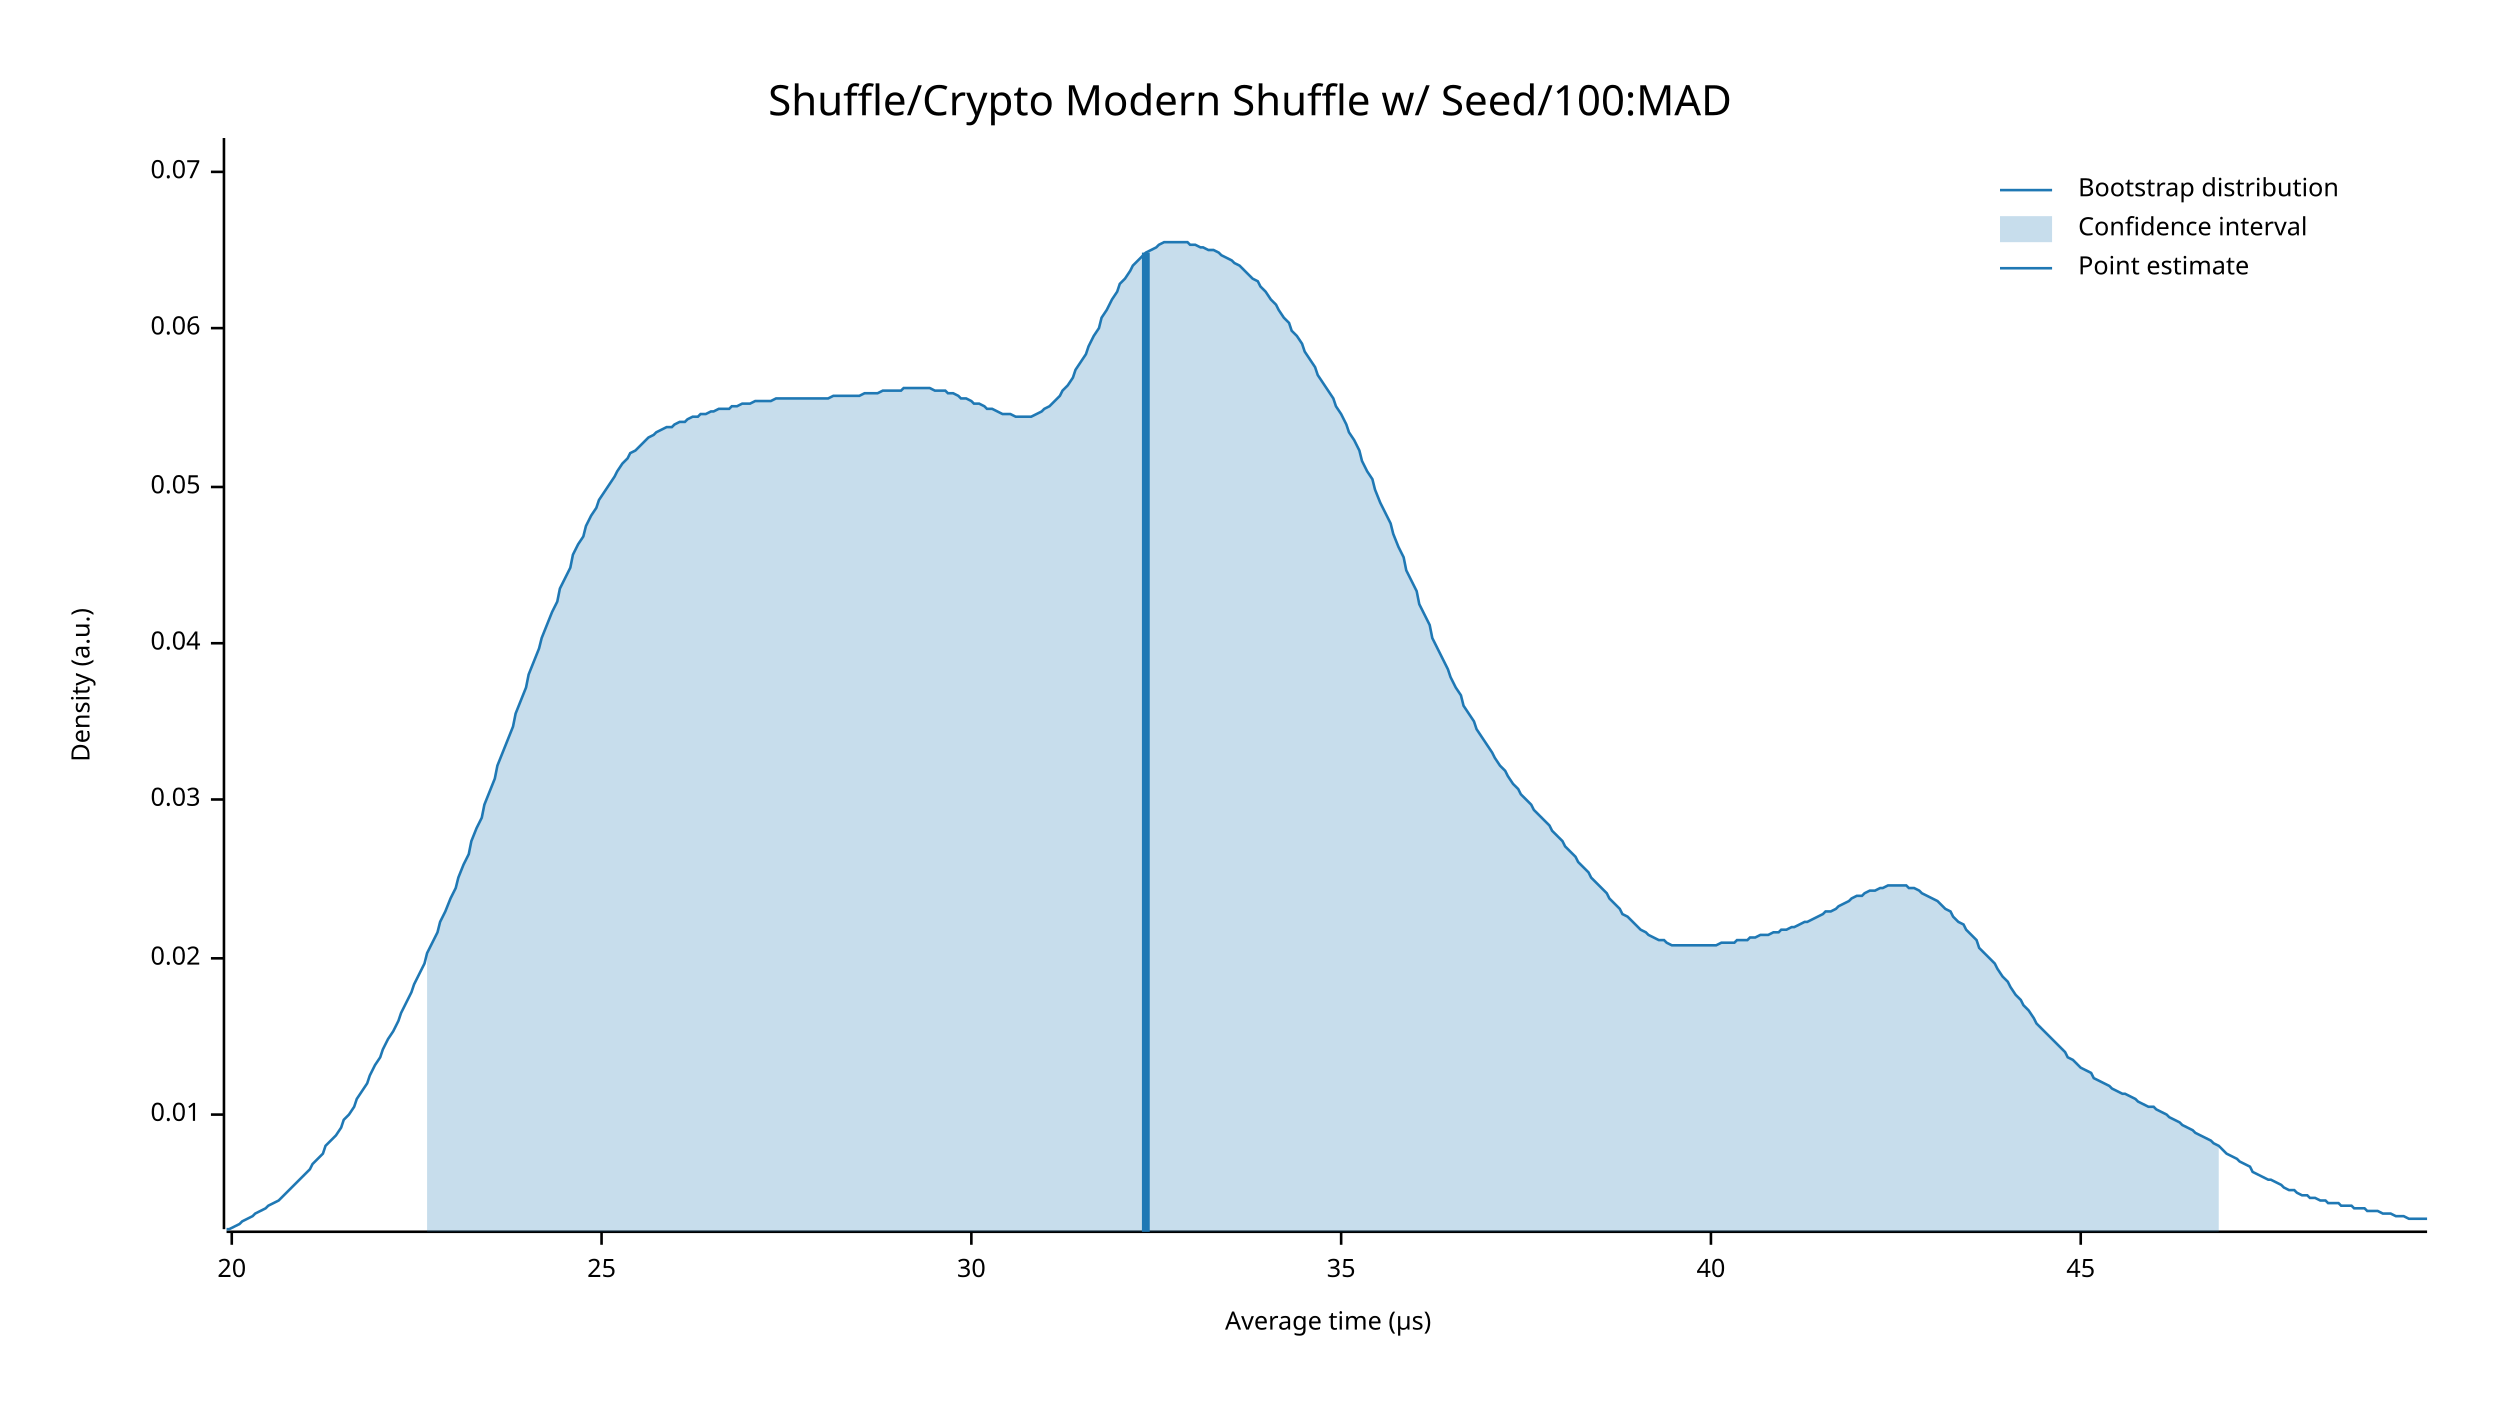
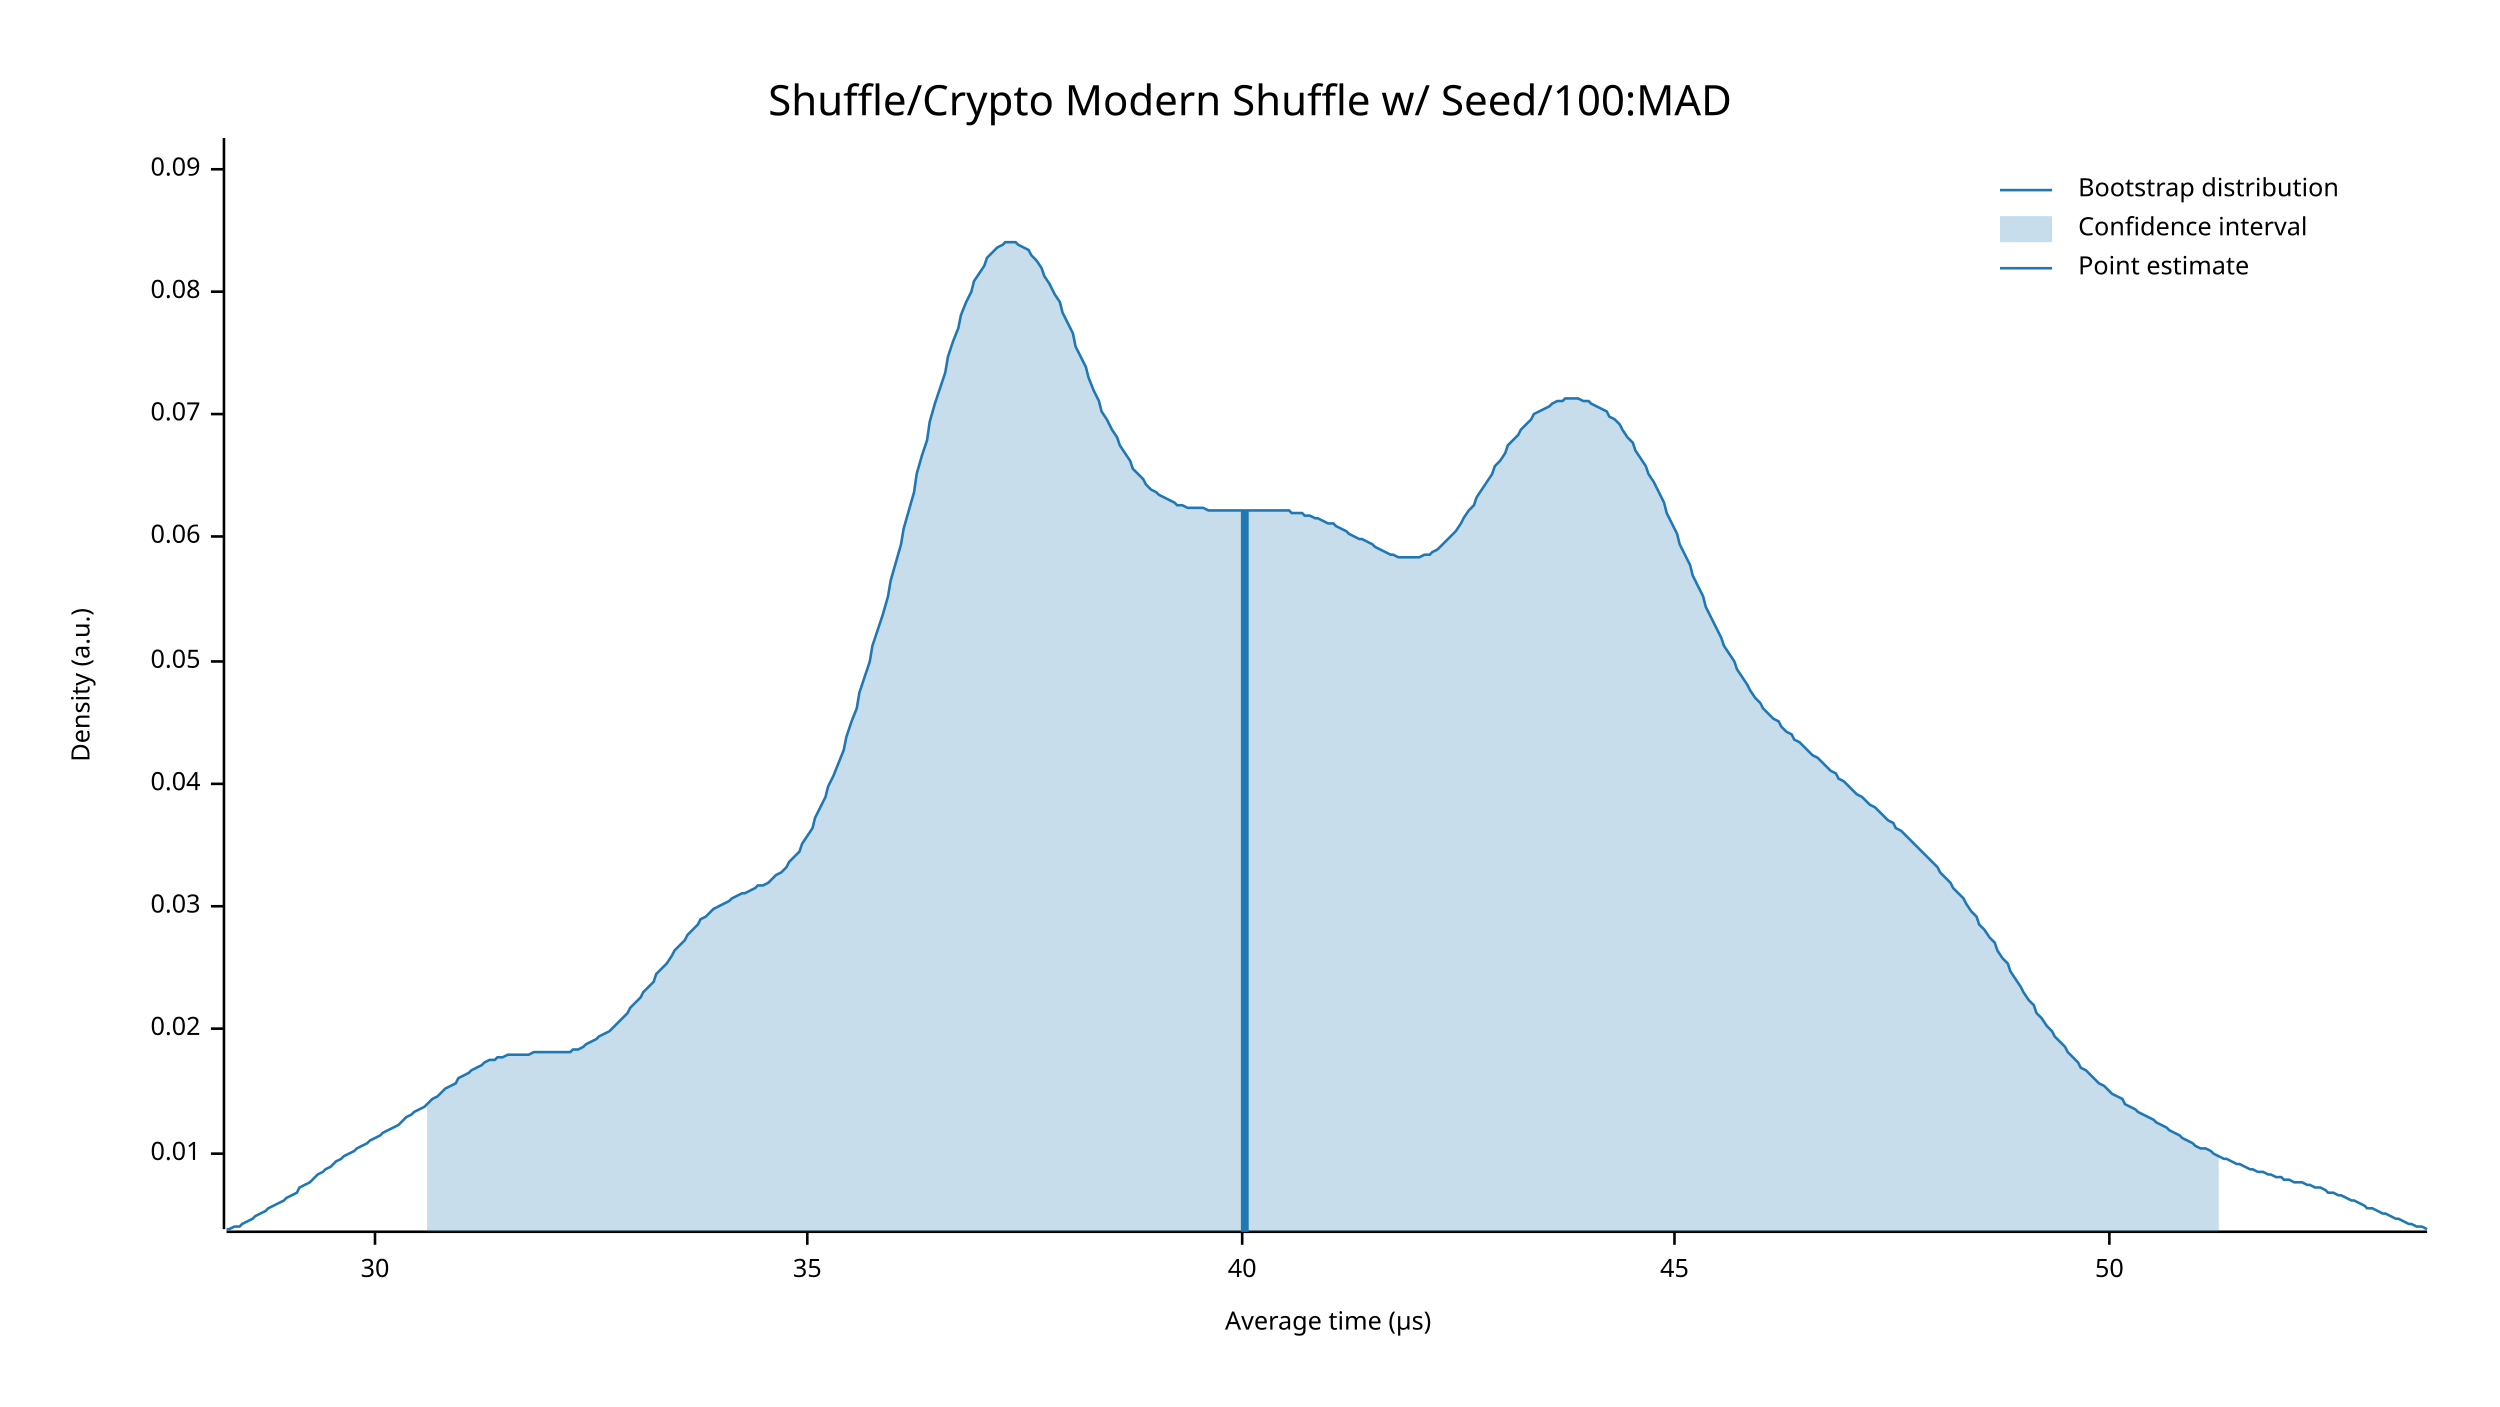
<svg xmlns="http://www.w3.org/2000/svg" width="960" height="540" viewBox="0 0 960 540">
  <text x="480" y="32" dy="0.76em" text-anchor="middle" font-family="sans-serif" font-size="16.129" opacity="1" fill="#000000">
Shuffle/Crypto Modern Shuffle w/ Seed/100:MAD
</text>
  <text x="27" y="263" dy="0.76em" text-anchor="middle" font-family="sans-serif" font-size="9.677" opacity="1" fill="#000000" transform="rotate(270, 27, 263)">
Density (a.u.)
</text>
  <text x="510" y="513" dy="-0.5ex" text-anchor="middle" font-family="sans-serif" font-size="9.677" opacity="1" fill="#000000">
Average time (µs)
</text>
  <polyline fill="none" opacity="1" stroke="#000000" stroke-width="1" points="86,53 86,472 " />
-   <text x="77" y="428" dy="0.5ex" text-anchor="end" font-family="sans-serif" font-size="9.677" opacity="1" fill="#000000">
+   <text x="77" y="443" dy="0.5ex" text-anchor="end" font-family="sans-serif" font-size="9.677" opacity="1" fill="#000000">
0.01
</text>
-   <polyline fill="none" opacity="1" stroke="#000000" stroke-width="1" points="81,428 86,428 " />
-   <text x="77" y="368" dy="0.5ex" text-anchor="end" font-family="sans-serif" font-size="9.677" opacity="1" fill="#000000">
+   <polyline fill="none" opacity="1" stroke="#000000" stroke-width="1" points="81,443 86,443 " />
+   <text x="77" y="395" dy="0.5ex" text-anchor="end" font-family="sans-serif" font-size="9.677" opacity="1" fill="#000000">
0.02
</text>
-   <polyline fill="none" opacity="1" stroke="#000000" stroke-width="1" points="81,368 86,368 " />
-   <text x="77" y="307" dy="0.5ex" text-anchor="end" font-family="sans-serif" font-size="9.677" opacity="1" fill="#000000">
+   <polyline fill="none" opacity="1" stroke="#000000" stroke-width="1" points="81,395 86,395 " />
+   <text x="77" y="348" dy="0.5ex" text-anchor="end" font-family="sans-serif" font-size="9.677" opacity="1" fill="#000000">
0.03
</text>
-   <polyline fill="none" opacity="1" stroke="#000000" stroke-width="1" points="81,307 86,307 " />
-   <text x="77" y="247" dy="0.5ex" text-anchor="end" font-family="sans-serif" font-size="9.677" opacity="1" fill="#000000">
+   <polyline fill="none" opacity="1" stroke="#000000" stroke-width="1" points="81,348 86,348 " />
+   <text x="77" y="301" dy="0.5ex" text-anchor="end" font-family="sans-serif" font-size="9.677" opacity="1" fill="#000000">
0.04
</text>
-   <polyline fill="none" opacity="1" stroke="#000000" stroke-width="1" points="81,247 86,247 " />
-   <text x="77" y="187" dy="0.5ex" text-anchor="end" font-family="sans-serif" font-size="9.677" opacity="1" fill="#000000">
+   <polyline fill="none" opacity="1" stroke="#000000" stroke-width="1" points="81,301 86,301 " />
+   <text x="77" y="254" dy="0.5ex" text-anchor="end" font-family="sans-serif" font-size="9.677" opacity="1" fill="#000000">
0.05
</text>
-   <polyline fill="none" opacity="1" stroke="#000000" stroke-width="1" points="81,187 86,187 " />
-   <text x="77" y="126" dy="0.5ex" text-anchor="end" font-family="sans-serif" font-size="9.677" opacity="1" fill="#000000">
+   <polyline fill="none" opacity="1" stroke="#000000" stroke-width="1" points="81,254 86,254 " />
+   <text x="77" y="206" dy="0.5ex" text-anchor="end" font-family="sans-serif" font-size="9.677" opacity="1" fill="#000000">
0.06
</text>
-   <polyline fill="none" opacity="1" stroke="#000000" stroke-width="1" points="81,126 86,126 " />
-   <text x="77" y="66" dy="0.5ex" text-anchor="end" font-family="sans-serif" font-size="9.677" opacity="1" fill="#000000">
+   <polyline fill="none" opacity="1" stroke="#000000" stroke-width="1" points="81,206 86,206 " />
+   <text x="77" y="159" dy="0.5ex" text-anchor="end" font-family="sans-serif" font-size="9.677" opacity="1" fill="#000000">
0.07
</text>
-   <polyline fill="none" opacity="1" stroke="#000000" stroke-width="1" points="81,66 86,66 " />
+   <polyline fill="none" opacity="1" stroke="#000000" stroke-width="1" points="81,159 86,159 " />
+   <text x="77" y="112" dy="0.5ex" text-anchor="end" font-family="sans-serif" font-size="9.677" opacity="1" fill="#000000">
+ 0.08
+ </text>
+   <polyline fill="none" opacity="1" stroke="#000000" stroke-width="1" points="81,112 86,112 " />
+   <text x="77" y="65" dy="0.5ex" text-anchor="end" font-family="sans-serif" font-size="9.677" opacity="1" fill="#000000">
+ 0.09
+ </text>
+   <polyline fill="none" opacity="1" stroke="#000000" stroke-width="1" points="81,65 86,65 " />
  <polyline fill="none" opacity="1" stroke="#000000" stroke-width="1" points="87,473 932,473 " />
-   <text x="89" y="483" dy="0.76em" text-anchor="middle" font-family="sans-serif" font-size="9.677" opacity="1" fill="#000000">
- 20
- </text>
-   <polyline fill="none" opacity="1" stroke="#000000" stroke-width="1" points="89,473 89,478 " />
-   <text x="231" y="483" dy="0.76em" text-anchor="middle" font-family="sans-serif" font-size="9.677" opacity="1" fill="#000000">
- 25
- </text>
-   <polyline fill="none" opacity="1" stroke="#000000" stroke-width="1" points="231,473 231,478 " />
-   <text x="373" y="483" dy="0.76em" text-anchor="middle" font-family="sans-serif" font-size="9.677" opacity="1" fill="#000000">
+   <text x="144" y="483" dy="0.76em" text-anchor="middle" font-family="sans-serif" font-size="9.677" opacity="1" fill="#000000">
30
</text>
-   <polyline fill="none" opacity="1" stroke="#000000" stroke-width="1" points="373,473 373,478 " />
-   <text x="515" y="483" dy="0.76em" text-anchor="middle" font-family="sans-serif" font-size="9.677" opacity="1" fill="#000000">
+   <polyline fill="none" opacity="1" stroke="#000000" stroke-width="1" points="144,473 144,478 " />
+   <text x="310" y="483" dy="0.76em" text-anchor="middle" font-family="sans-serif" font-size="9.677" opacity="1" fill="#000000">
35
</text>
-   <polyline fill="none" opacity="1" stroke="#000000" stroke-width="1" points="515,473 515,478 " />
-   <text x="657" y="483" dy="0.76em" text-anchor="middle" font-family="sans-serif" font-size="9.677" opacity="1" fill="#000000">
+   <polyline fill="none" opacity="1" stroke="#000000" stroke-width="1" points="310,473 310,478 " />
+   <text x="477" y="483" dy="0.76em" text-anchor="middle" font-family="sans-serif" font-size="9.677" opacity="1" fill="#000000">
40
</text>
-   <polyline fill="none" opacity="1" stroke="#000000" stroke-width="1" points="657,473 657,478 " />
-   <text x="799" y="483" dy="0.76em" text-anchor="middle" font-family="sans-serif" font-size="9.677" opacity="1" fill="#000000">
+   <polyline fill="none" opacity="1" stroke="#000000" stroke-width="1" points="477,473 477,478 " />
+   <text x="643" y="483" dy="0.76em" text-anchor="middle" font-family="sans-serif" font-size="9.677" opacity="1" fill="#000000">
45
</text>
-   <polyline fill="none" opacity="1" stroke="#000000" stroke-width="1" points="799,473 799,478 " />
-   <polyline fill="none" opacity="1" stroke="#1F78B4" stroke-width="1" points="87,472 88,472 90,471 92,470 93,469 95,468 97,467 98,466 100,465 102,464 103,463 105,462 107,461 109,459 110,458 112,456 114,454 115,453 117,451 119,449 120,447 122,445 124,443 125,440 127,438 129,436 131,433 132,430 134,428 136,425 137,422 139,419 141,416 142,413 144,409 146,406 147,403 149,399 151,396 153,392 154,389 156,385 158,381 159,378 161,374 163,370 164,366 166,362 168,358 169,354 171,350 173,345 175,341 176,337 178,332 180,328 181,323 183,318 185,314 186,309 188,304 190,299 191,294 193,289 195,284 197,279 198,274 200,269 202,264 203,259 205,254 207,249 208,245 210,240 212,235 214,231 215,226 217,222 219,218 220,213 222,209 224,206 225,202 227,198 229,195 230,192 232,189 234,186 236,183 237,181 239,178 241,176 242,174 244,173 246,171 247,170 249,168 251,167 252,166 254,165 256,164 258,164 259,163 261,162 263,162 264,161 266,160 268,160 269,159 271,159 273,158 274,158 276,157 278,157 280,157 281,156 283,156 285,155 286,155 288,155 290,154 291,154 293,154 295,154 296,154 298,153 300,153 302,153 303,153 305,153 307,153 308,153 310,153 312,153 313,153 315,153 317,153 318,153 320,152 322,152 324,152 325,152 327,152 329,152 330,152 332,151 334,151 335,151 337,151 339,150 341,150 342,150 344,150 346,150 347,149 349,149 351,149 352,149 354,149 356,149 357,149 359,150 361,150 363,150 364,151 366,151 368,152 369,153 371,153 373,154 374,155 376,155 378,156 379,157 381,157 383,158 385,159 386,159 388,159 390,160 391,160 393,160 395,160 396,160 398,159 400,158 401,157 403,156 405,154 407,152 408,150 410,148 412,145 413,142 415,139 417,136 418,133 420,129 422,126 423,122 425,119 427,115 429,112 430,109 432,107 434,104 435,102 437,100 439,98 440,97 442,96 444,95 445,94 447,93 449,93 451,93 452,93 454,93 456,93 457,94 459,94 461,95 462,95 464,96 466,96 468,97 469,98 471,99 473,100 474,101 476,102 478,104 479,105 481,107 483,108 484,110 486,112 488,115 490,117 491,119 493,122 495,124 496,127 498,129 500,132 501,135 503,138 505,141 506,144 508,147 510,150 512,153 513,156 515,159 517,163 518,166 520,169 522,173 523,177 525,181 527,184 528,188 530,193 532,197 534,201 535,205 537,210 539,214 540,219 542,223 544,227 545,232 547,236 549,240 550,245 552,249 554,253 556,257 557,260 559,264 561,267 562,271 564,274 566,277 567,280 569,283 571,286 573,289 574,291 576,294 578,296 579,298 581,301 583,303 584,305 586,307 588,309 589,311 591,313 593,315 595,317 596,319 598,321 600,323 601,325 603,327 605,329 606,331 608,333 610,335 611,337 613,339 615,341 617,343 618,345 620,347 622,349 623,351 625,352 627,354 628,355 630,357 632,358 633,359 635,360 637,361 639,361 640,362 642,363 644,363 645,363 647,363 649,363 650,363 652,363 654,363 655,363 657,363 659,363 661,362 662,362 664,362 666,362 667,361 669,361 671,361 672,360 674,360 676,359 677,359 679,359 681,358 683,358 684,357 686,357 688,356 689,356 691,355 693,354 694,354 696,353 698,352 700,351 701,350 703,350 705,349 706,348 708,347 710,346 711,345 713,344 715,344 716,343 718,342 720,342 722,341 723,341 725,340 727,340 728,340 730,340 732,340 733,341 735,341 737,342 738,343 740,344 742,345 744,346 745,347 747,349 749,350 750,352 752,354 754,355 755,357 757,359 759,361 760,364 762,366 764,368 766,370 767,372 769,375 771,377 772,379 774,382 776,384 777,386 779,388 781,391 782,393 784,395 786,397 788,399 789,400 791,402 793,404 794,406 796,407 798,409 799,410 801,411 803,412 804,414 806,415 808,416 810,417 811,418 813,419 815,420 816,420 818,421 820,422 821,423 823,424 825,425 827,425 828,426 830,427 832,428 833,429 835,430 837,431 838,432 840,433 842,434 843,435 845,436 847,437 849,438 850,439 852,440 854,442 855,443 857,444 859,445 860,446 862,447 864,448 865,450 867,451 869,452 871,453 872,453 874,454 876,455 877,456 879,457 881,457 882,458 884,459 886,459 887,460 889,460 891,461 893,461 894,462 896,462 898,462 899,463 901,463 903,463 904,464 906,464 908,464 909,465 911,465 913,465 915,466 916,466 918,466 920,467 921,467 923,467 925,468 926,468 928,468 930,468 932,468 " />
-   <polygon opacity="0.25" fill="#1F78B4" points="164,366 166,362 168,358 169,354 171,350 173,345 175,341 176,337 178,332 180,328 181,323 183,318 185,314 186,309 188,304 190,299 191,294 193,289 195,284 197,279 198,274 200,269 202,264 203,259 205,254 207,249 208,245 210,240 212,235 214,231 215,226 217,222 219,218 220,213 222,209 224,206 225,202 227,198 229,195 230,192 232,189 234,186 236,183 237,181 239,178 241,176 242,174 244,173 246,171 247,170 249,168 251,167 252,166 254,165 256,164 258,164 259,163 261,162 263,162 264,161 266,160 268,160 269,159 271,159 273,158 274,158 276,157 278,157 280,157 281,156 283,156 285,155 286,155 288,155 290,154 291,154 293,154 295,154 296,154 298,153 300,153 302,153 303,153 305,153 307,153 308,153 310,153 312,153 313,153 315,153 317,153 318,153 320,152 322,152 324,152 325,152 327,152 329,152 330,152 332,151 334,151 335,151 337,151 339,150 341,150 342,150 344,150 346,150 347,149 349,149 351,149 352,149 354,149 356,149 357,149 359,150 361,150 363,150 364,151 366,151 368,152 369,153 371,153 373,154 374,155 376,155 378,156 379,157 381,157 383,158 385,159 386,159 388,159 390,160 391,160 393,160 395,160 396,160 398,159 400,158 401,157 403,156 405,154 407,152 408,150 410,148 412,145 413,142 415,139 417,136 418,133 420,129 422,126 423,122 425,119 427,115 429,112 430,109 432,107 434,104 435,102 437,100 439,98 440,97 442,96 444,95 445,94 447,93 449,93 451,93 452,93 454,93 456,93 457,94 459,94 461,95 462,95 464,96 466,96 468,97 469,98 471,99 473,100 474,101 476,102 478,104 479,105 481,107 483,108 484,110 486,112 488,115 490,117 491,119 493,122 495,124 496,127 498,129 500,132 501,135 503,138 505,141 506,144 508,147 510,150 512,153 513,156 515,159 517,163 518,166 520,169 522,173 523,177 525,181 527,184 528,188 530,193 532,197 534,201 535,205 537,210 539,214 540,219 542,223 544,227 545,232 547,236 549,240 550,245 552,249 554,253 556,257 557,260 559,264 561,267 562,271 564,274 566,277 567,280 569,283 571,286 573,289 574,291 576,294 578,296 579,298 581,301 583,303 584,305 586,307 588,309 589,311 591,313 593,315 595,317 596,319 598,321 600,323 601,325 603,327 605,329 606,331 608,333 610,335 611,337 613,339 615,341 617,343 618,345 620,347 622,349 623,351 625,352 627,354 628,355 630,357 632,358 633,359 635,360 637,361 639,361 640,362 642,363 644,363 645,363 647,363 649,363 650,363 652,363 654,363 655,363 657,363 659,363 661,362 662,362 664,362 666,362 667,361 669,361 671,361 672,360 674,360 676,359 677,359 679,359 681,358 683,358 684,357 686,357 688,356 689,356 691,355 693,354 694,354 696,353 698,352 700,351 701,350 703,350 705,349 706,348 708,347 710,346 711,345 713,344 715,344 716,343 718,342 720,342 722,341 723,341 725,340 727,340 728,340 730,340 732,340 733,341 735,341 737,342 738,343 740,344 742,345 744,346 745,347 747,349 749,350 750,352 752,354 754,355 755,357 757,359 759,361 760,364 762,366 764,368 766,370 767,372 769,375 771,377 772,379 774,382 776,384 777,386 779,388 781,391 782,393 784,395 786,397 788,399 789,400 791,402 793,404 794,406 796,407 798,409 799,410 801,411 803,412 804,414 806,415 808,416 810,417 811,418 813,419 815,420 816,420 818,421 820,422 821,423 823,424 825,425 827,425 828,426 830,427 832,428 833,429 835,430 837,431 838,432 840,433 842,434 843,435 845,436 847,437 849,438 850,439 852,440 852,473 164,473 " />
-   <polyline fill="none" opacity="1" stroke="#1F78B4" stroke-width="3" points="440,473 440,97 " />
+   <polyline fill="none" opacity="1" stroke="#000000" stroke-width="1" points="643,473 643,478 " />
+   <text x="810" y="483" dy="0.76em" text-anchor="middle" font-family="sans-serif" font-size="9.677" opacity="1" fill="#000000">
+ 50
+ </text>
+   <polyline fill="none" opacity="1" stroke="#000000" stroke-width="1" points="810,473 810,478 " />
+   <polyline fill="none" opacity="1" stroke="#1F78B4" stroke-width="1" points="87,472 88,472 90,471 92,471 93,470 95,469 97,468 98,467 100,466 102,465 103,464 105,463 107,462 109,461 110,460 112,459 114,458 115,456 117,455 119,454 120,453 122,451 124,450 125,449 127,448 129,446 131,445 132,444 134,443 136,442 137,441 139,440 141,439 142,438 144,437 146,436 147,435 149,434 151,433 153,432 154,431 156,429 158,428 159,427 161,426 163,425 164,424 166,422 168,421 169,420 171,418 173,417 175,416 176,414 178,413 180,412 181,411 183,410 185,409 186,408 188,407 190,407 191,406 193,406 195,405 197,405 198,405 200,405 202,405 203,405 205,404 207,404 208,404 210,404 212,404 214,404 215,404 217,404 219,404 220,403 222,403 224,402 225,401 227,400 229,399 230,398 232,397 234,396 236,394 237,393 239,391 241,389 242,387 244,385 246,383 247,381 249,379 251,377 252,374 254,372 256,370 258,367 259,365 261,363 263,361 264,359 266,357 268,355 269,353 271,352 273,350 274,349 276,348 278,347 280,346 281,345 283,344 285,343 286,343 288,342 290,341 291,340 293,340 295,339 296,338 298,336 300,335 302,333 303,331 305,329 307,327 308,324 310,321 312,318 313,314 315,310 317,306 318,302 320,298 322,293 324,288 325,283 327,277 329,272 330,266 332,260 334,254 335,248 337,242 339,236 341,229 342,223 344,216 346,209 347,203 349,196 351,189 352,182 354,175 356,169 357,162 359,155 361,149 363,143 364,137 366,131 368,126 369,121 371,116 373,112 374,108 376,105 378,102 379,99 381,97 383,95 385,94 386,93 388,93 390,93 391,94 393,95 395,96 396,98 398,100 400,103 401,106 403,109 405,113 407,116 408,120 410,124 412,128 413,133 415,137 417,141 418,145 420,150 422,154 423,158 425,161 427,165 429,168 430,171 432,174 434,177 435,180 437,182 439,184 440,186 442,188 444,189 445,190 447,191 449,192 451,193 452,194 454,194 456,195 457,195 459,195 461,195 462,195 464,196 466,196 468,196 469,196 471,196 473,196 474,196 476,196 478,196 479,196 481,196 483,196 484,196 486,196 488,196 490,196 491,196 493,196 495,196 496,197 498,197 500,197 501,198 503,198 505,199 506,199 508,200 510,201 512,201 513,202 515,203 517,204 518,205 520,206 522,207 523,207 525,208 527,209 528,210 530,211 532,212 534,213 535,213 537,214 539,214 540,214 542,214 544,214 545,214 547,213 549,213 550,212 552,211 554,209 556,207 557,206 559,204 561,201 562,199 564,196 566,194 567,191 569,188 571,185 573,182 574,179 576,177 578,174 579,171 581,169 583,167 584,165 586,163 588,161 589,159 591,158 593,157 595,156 596,155 598,154 600,154 601,153 603,153 605,153 606,153 608,154 610,154 611,155 613,156 615,157 617,158 618,160 620,161 622,163 623,165 625,168 627,170 628,173 630,176 632,179 633,182 635,185 637,189 639,193 640,197 642,201 644,205 645,209 647,213 649,217 650,221 652,225 654,229 655,233 657,237 659,241 661,245 662,248 664,251 666,254 667,257 669,260 671,263 672,265 674,268 676,270 677,272 679,274 681,276 683,277 684,279 686,281 688,282 689,284 691,285 693,287 694,288 696,290 698,291 700,293 701,294 703,296 705,297 706,299 708,300 710,302 711,303 713,305 715,306 716,307 718,309 720,310 722,312 723,313 725,315 727,316 728,318 730,319 732,321 733,322 735,324 737,326 738,327 740,329 742,331 744,333 745,335 747,337 749,339 750,341 752,343 754,345 755,347 757,350 759,352 760,355 762,357 764,360 766,362 767,365 769,368 771,370 772,373 774,376 776,379 777,381 779,384 781,386 782,389 784,391 786,394 788,396 789,398 791,400 793,402 794,404 796,406 798,408 799,410 801,411 803,413 804,414 806,416 808,417 810,419 811,420 813,421 815,422 816,424 818,425 820,426 821,427 823,428 825,429 827,430 828,431 830,432 832,433 833,434 835,435 837,436 838,437 840,438 842,439 843,440 845,441 847,441 849,442 850,443 852,444 854,445 855,445 857,446 859,447 860,447 862,448 864,449 865,449 867,450 869,450 871,451 872,451 874,452 876,452 877,453 879,453 881,454 882,454 884,454 886,455 887,455 889,456 891,456 893,457 894,458 896,458 898,459 899,459 901,460 903,461 904,461 906,462 908,463 909,464 911,464 913,465 915,466 916,466 918,467 920,468 921,468 923,469 925,470 926,470 928,471 930,471 932,472 " />
+   <polygon opacity="0.25" fill="#1F78B4" points="164,424 166,422 168,421 169,420 171,418 173,417 175,416 176,414 178,413 180,412 181,411 183,410 185,409 186,408 188,407 190,407 191,406 193,406 195,405 197,405 198,405 200,405 202,405 203,405 205,404 207,404 208,404 210,404 212,404 214,404 215,404 217,404 219,404 220,403 222,403 224,402 225,401 227,400 229,399 230,398 232,397 234,396 236,394 237,393 239,391 241,389 242,387 244,385 246,383 247,381 249,379 251,377 252,374 254,372 256,370 258,367 259,365 261,363 263,361 264,359 266,357 268,355 269,353 271,352 273,350 274,349 276,348 278,347 280,346 281,345 283,344 285,343 286,343 288,342 290,341 291,340 293,340 295,339 296,338 298,336 300,335 302,333 303,331 305,329 307,327 308,324 310,321 312,318 313,314 315,310 317,306 318,302 320,298 322,293 324,288 325,283 327,277 329,272 330,266 332,260 334,254 335,248 337,242 339,236 341,229 342,223 344,216 346,209 347,203 349,196 351,189 352,182 354,175 356,169 357,162 359,155 361,149 363,143 364,137 366,131 368,126 369,121 371,116 373,112 374,108 376,105 378,102 379,99 381,97 383,95 385,94 386,93 388,93 390,93 391,94 393,95 395,96 396,98 398,100 400,103 401,106 403,109 405,113 407,116 408,120 410,124 412,128 413,133 415,137 417,141 418,145 420,150 422,154 423,158 425,161 427,165 429,168 430,171 432,174 434,177 435,180 437,182 439,184 440,186 442,188 444,189 445,190 447,191 449,192 451,193 452,194 454,194 456,195 457,195 459,195 461,195 462,195 464,196 466,196 468,196 469,196 471,196 473,196 474,196 476,196 478,196 479,196 481,196 483,196 484,196 486,196 488,196 490,196 491,196 493,196 495,196 496,197 498,197 500,197 501,198 503,198 505,199 506,199 508,200 510,201 512,201 513,202 515,203 517,204 518,205 520,206 522,207 523,207 525,208 527,209 528,210 530,211 532,212 534,213 535,213 537,214 539,214 540,214 542,214 544,214 545,214 547,213 549,213 550,212 552,211 554,209 556,207 557,206 559,204 561,201 562,199 564,196 566,194 567,191 569,188 571,185 573,182 574,179 576,177 578,174 579,171 581,169 583,167 584,165 586,163 588,161 589,159 591,158 593,157 595,156 596,155 598,154 600,154 601,153 603,153 605,153 606,153 608,154 610,154 611,155 613,156 615,157 617,158 618,160 620,161 622,163 623,165 625,168 627,170 628,173 630,176 632,179 633,182 635,185 637,189 639,193 640,197 642,201 644,205 645,209 647,213 649,217 650,221 652,225 654,229 655,233 657,237 659,241 661,245 662,248 664,251 666,254 667,257 669,260 671,263 672,265 674,268 676,270 677,272 679,274 681,276 683,277 684,279 686,281 688,282 689,284 691,285 693,287 694,288 696,290 698,291 700,293 701,294 703,296 705,297 706,299 708,300 710,302 711,303 713,305 715,306 716,307 718,309 720,310 722,312 723,313 725,315 727,316 728,318 730,319 732,321 733,322 735,324 737,326 738,327 740,329 742,331 744,333 745,335 747,337 749,339 750,341 752,343 754,345 755,347 757,350 759,352 760,355 762,357 764,360 766,362 767,365 769,368 771,370 772,373 774,376 776,379 777,381 779,384 781,386 782,389 784,391 786,394 788,396 789,398 791,400 793,402 794,404 796,406 798,408 799,410 801,411 803,413 804,414 806,416 808,417 810,419 811,420 813,421 815,422 816,424 818,425 820,426 821,427 823,428 825,429 827,430 828,431 830,432 832,433 833,434 835,435 837,436 838,437 840,438 842,439 843,440 845,441 847,441 849,442 850,443 852,444 852,473 164,473 " />
+   <polyline fill="none" opacity="1" stroke="#1F78B4" stroke-width="3" points="478,473 478,196 " />
  <text x="798" y="68" dy="0.76em" text-anchor="start" font-family="sans-serif" font-size="9.677" opacity="1" fill="#000000">
Bootstrap distribution
</text>
  <text x="798" y="83" dy="0.76em" text-anchor="start" font-family="sans-serif" font-size="9.677" opacity="1" fill="#000000">
Confidence interval
</text>
  <text x="798" y="98" dy="0.76em" text-anchor="start" font-family="sans-serif" font-size="9.677" opacity="1" fill="#000000">
Point estimate
</text>
  <polyline fill="none" opacity="1" stroke="#1F78B4" stroke-width="1" points="768,73 788,73 " />
  <rect x="768" y="83" width="20" height="10" opacity="0.25" fill="#1F78B4" stroke="none" />
  <polyline fill="none" opacity="1" stroke="#1F78B4" stroke-width="1" points="768,103 788,103 " />
</svg>
